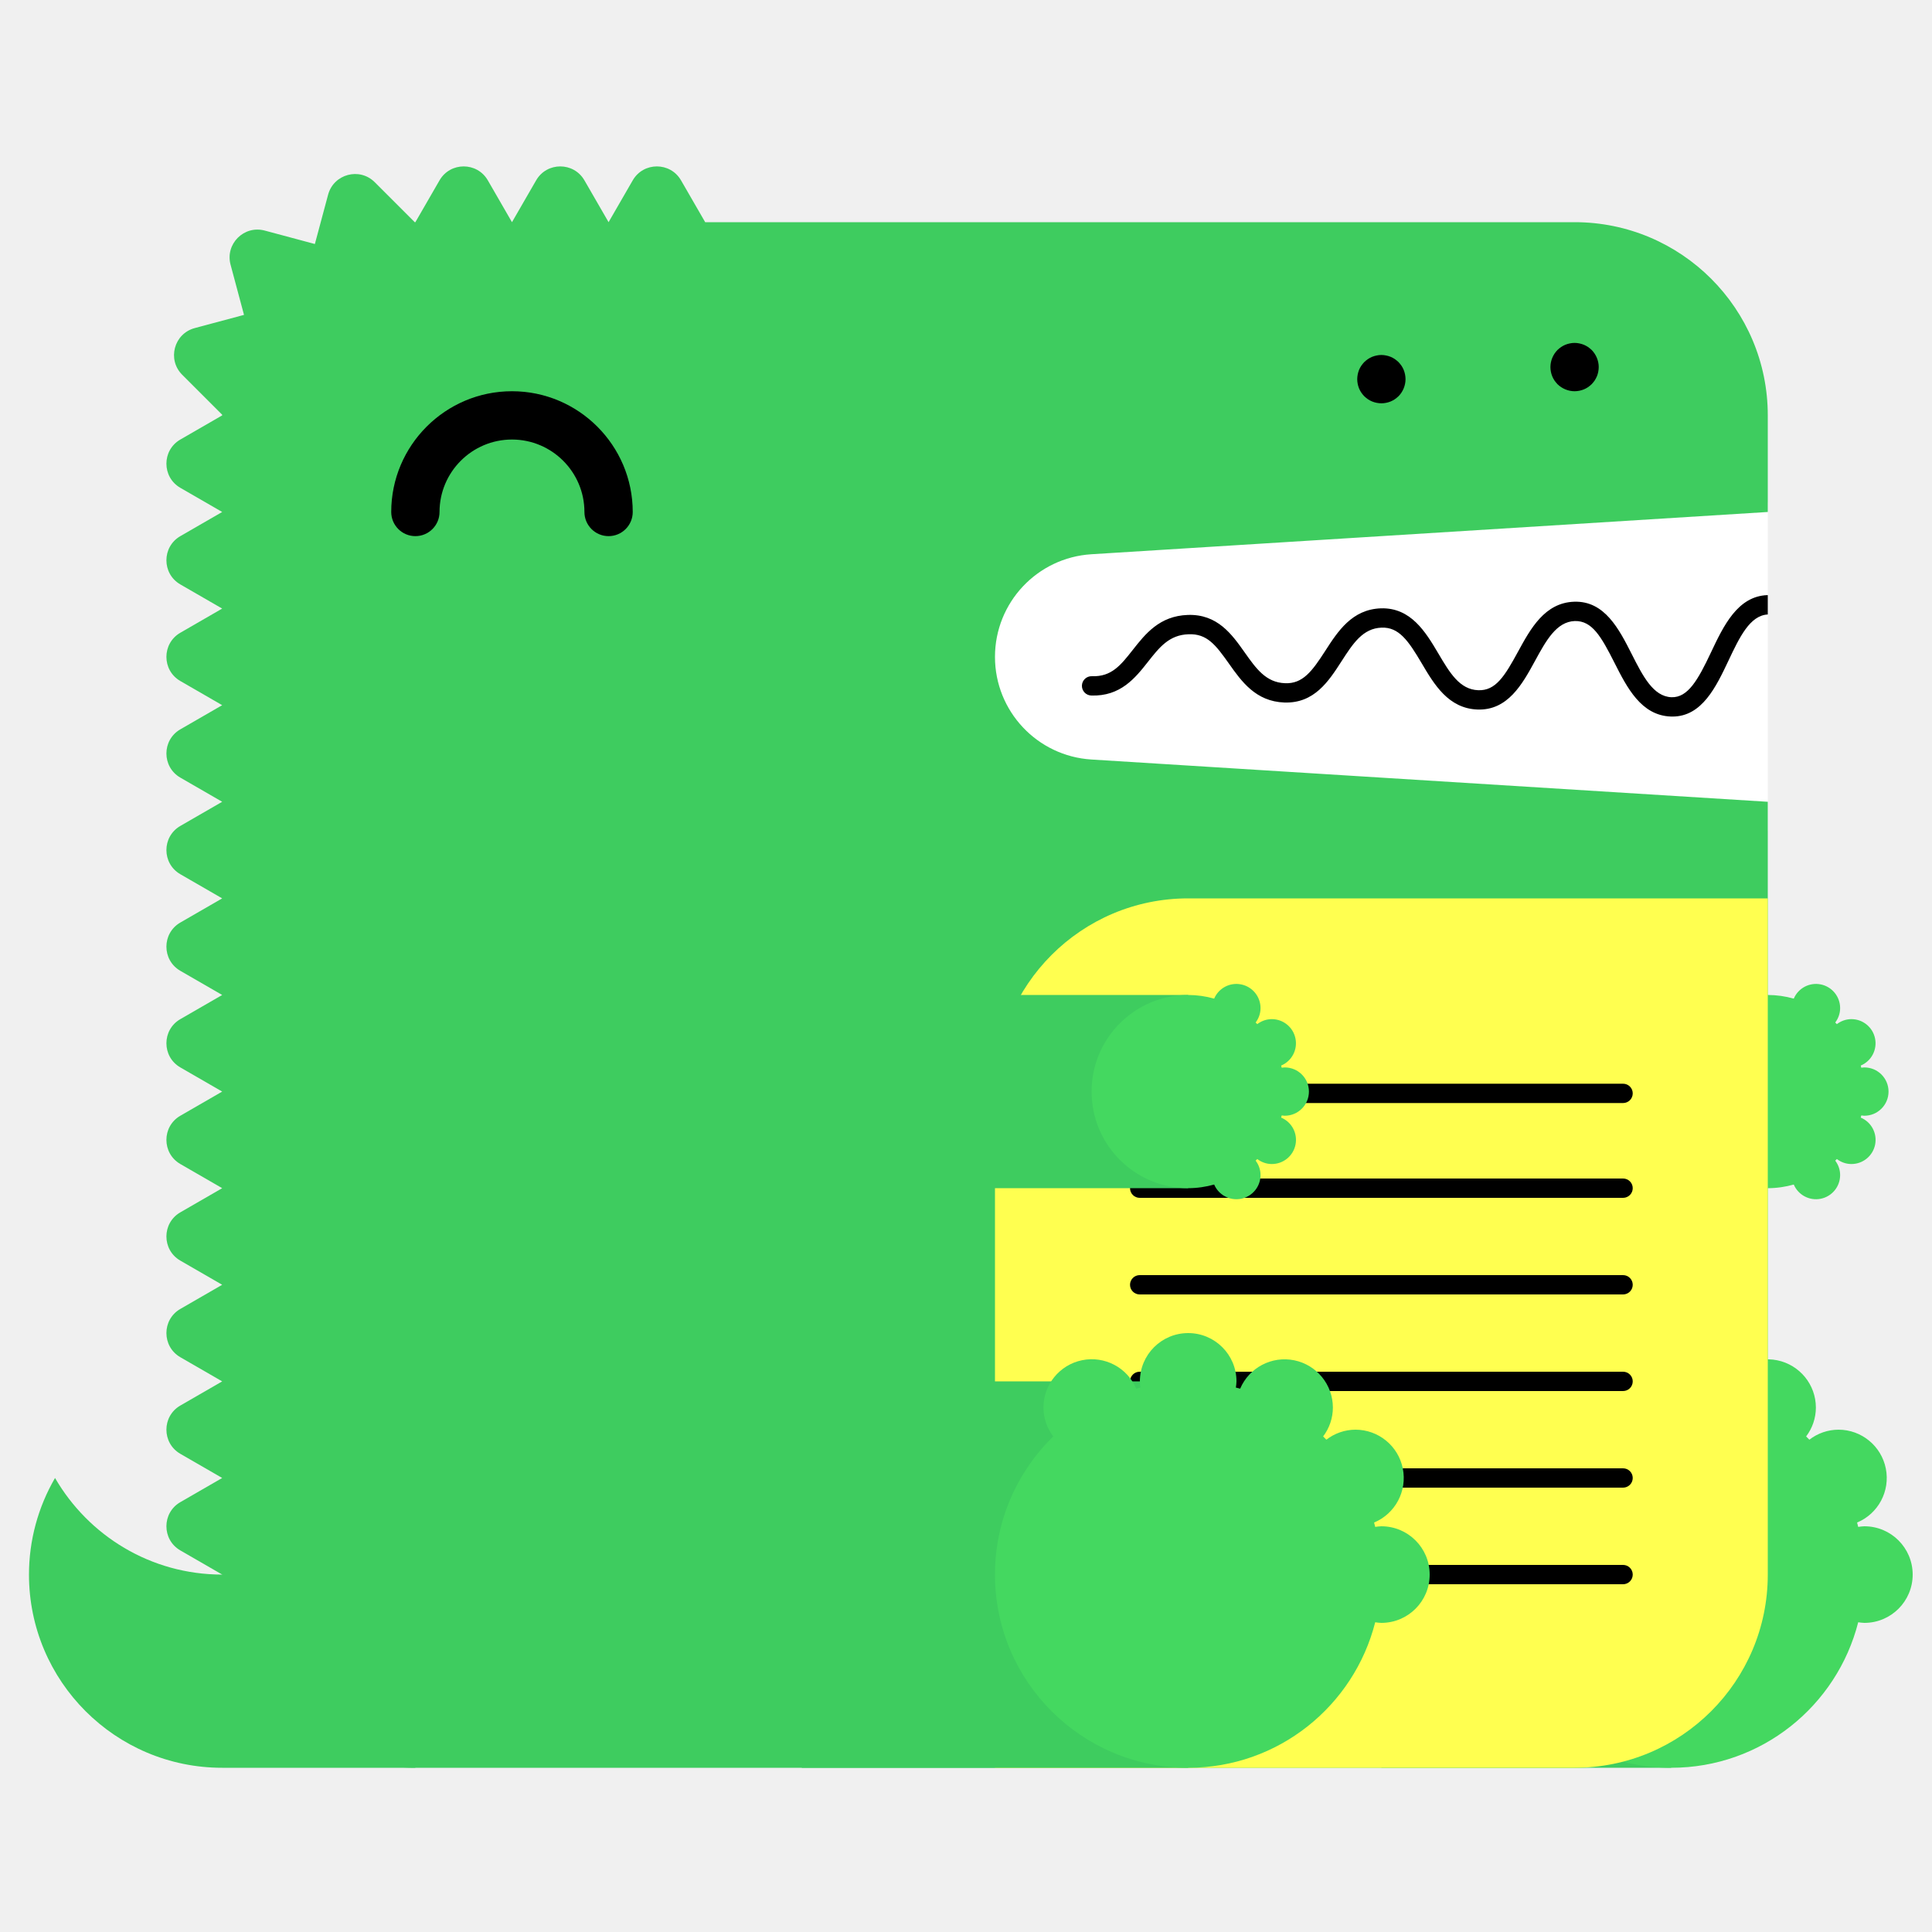
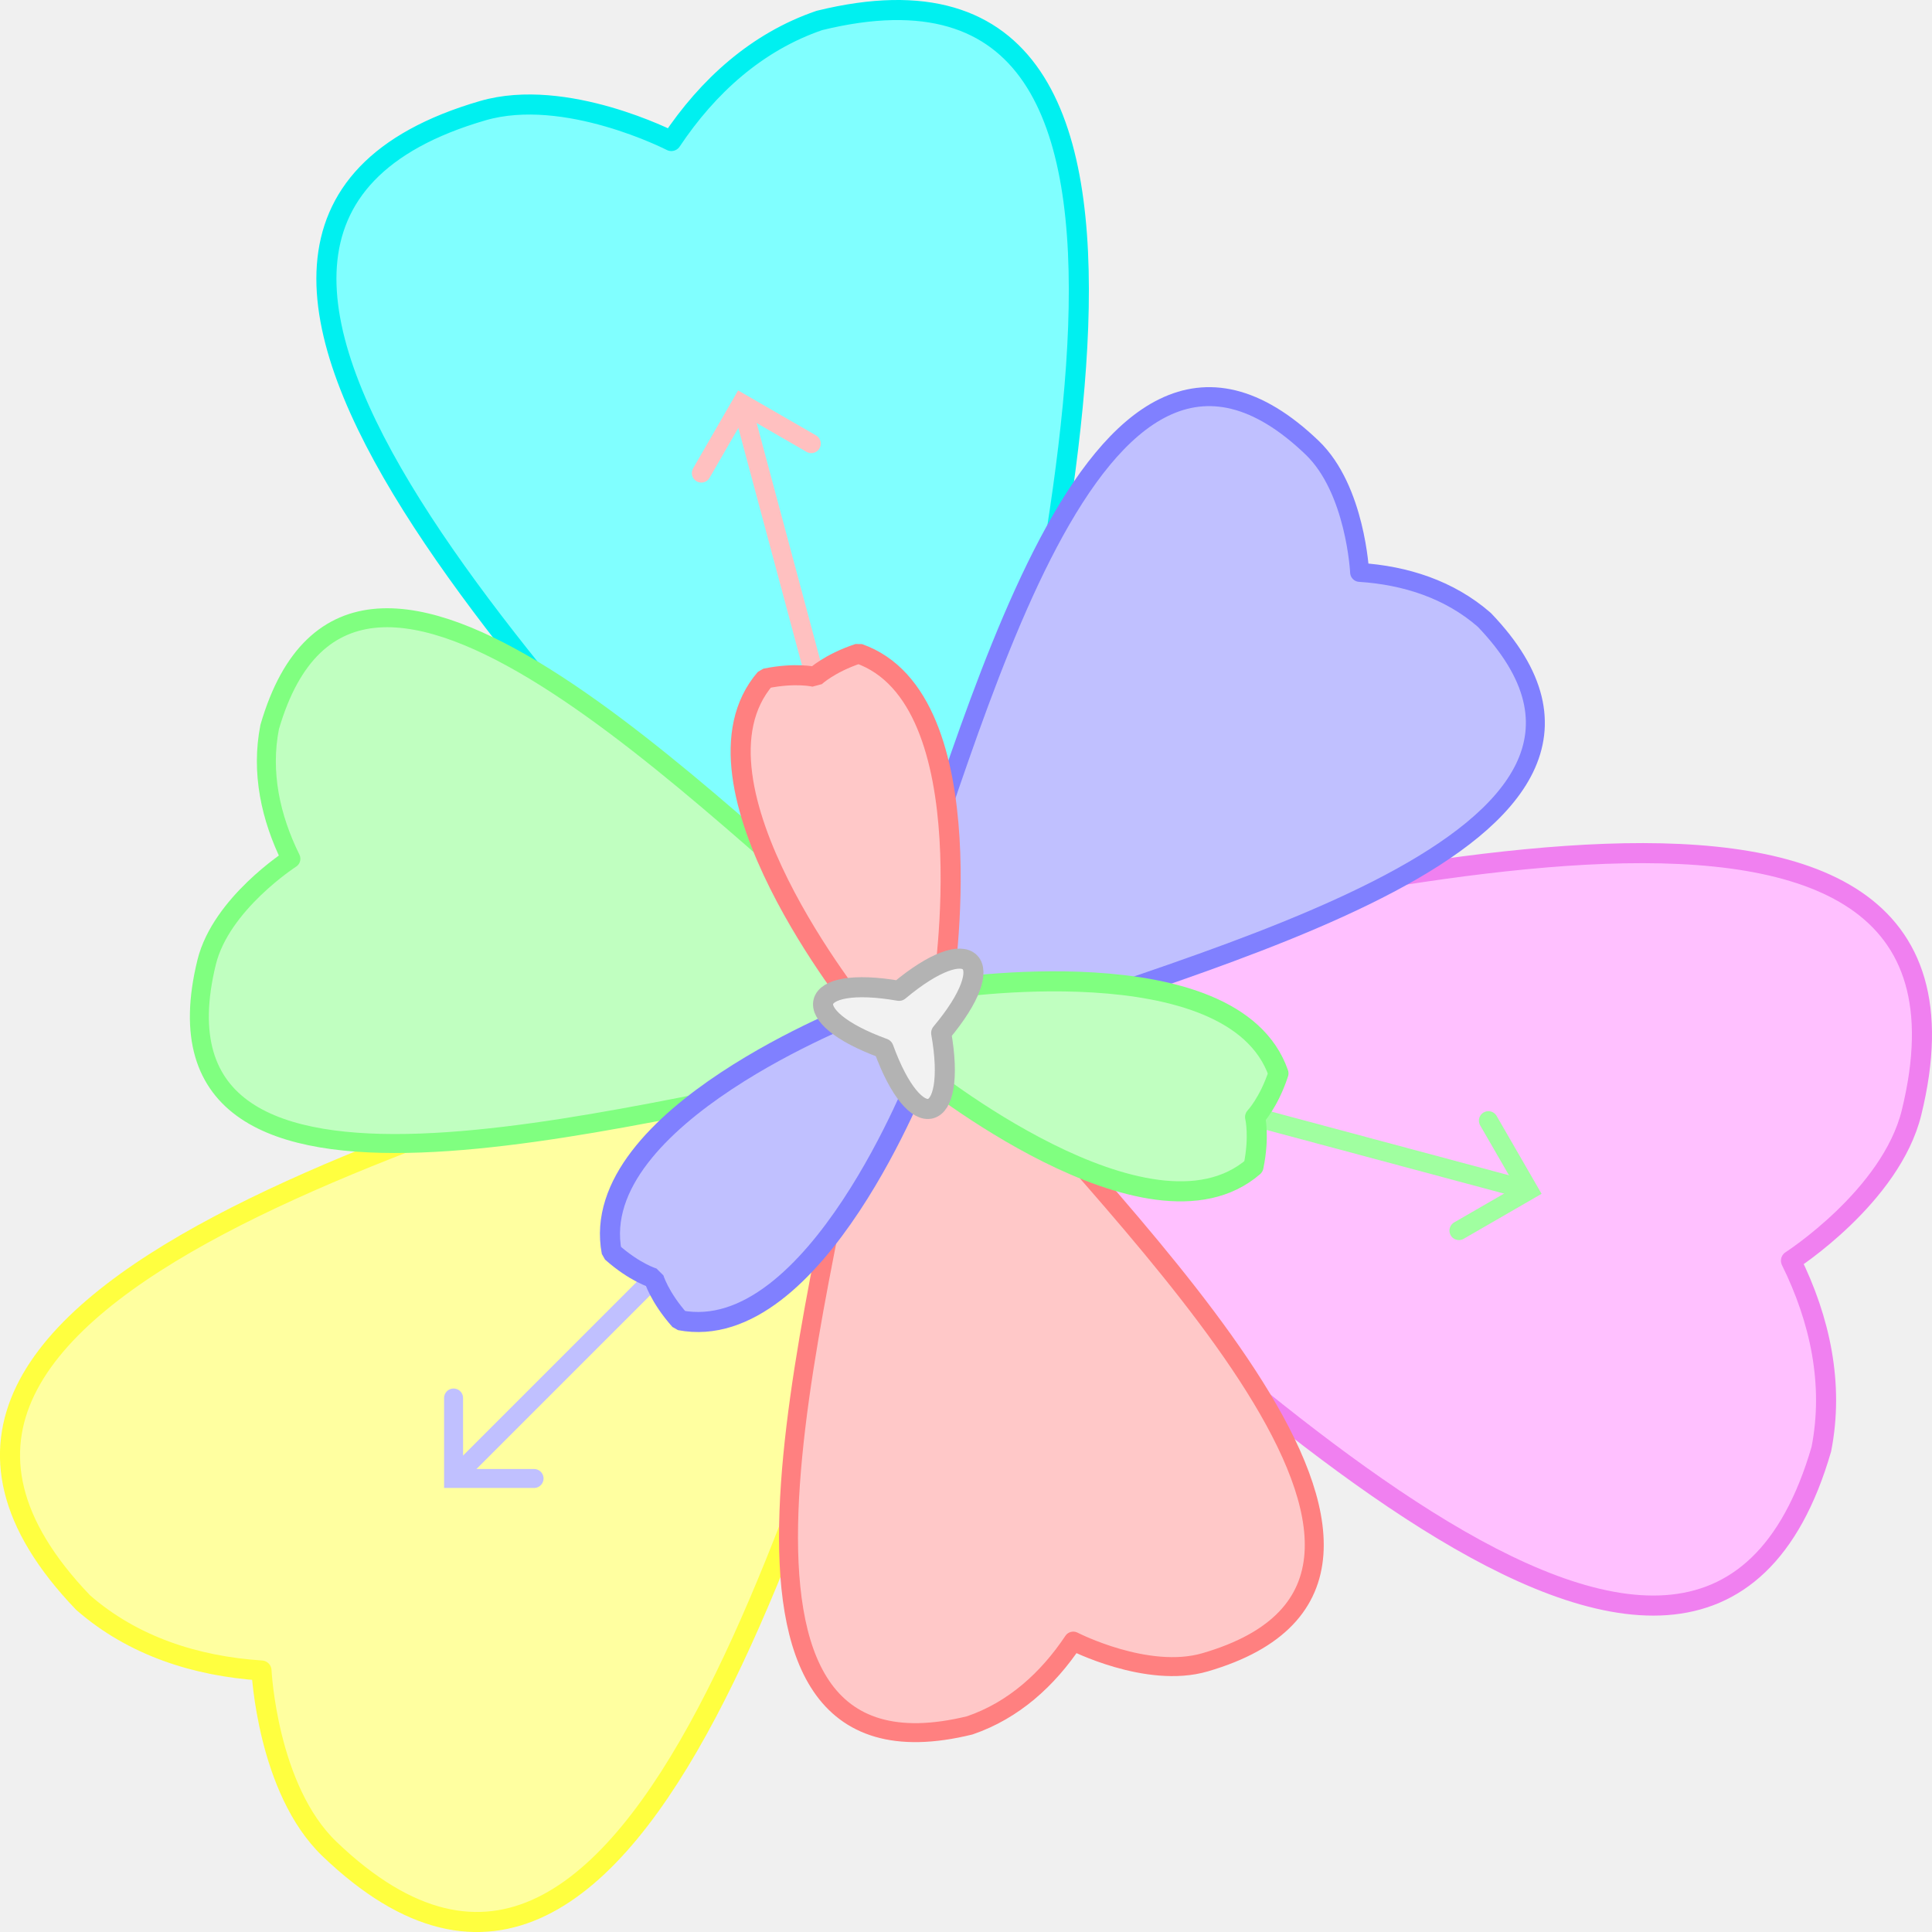
- <svg xmlns="http://www.w3.org/2000/svg" width="200" height="200" viewBox="0 0 200 200">
-   <g fill="none" fill-rule="evenodd">
-     <path fill="#FFF" d="M99 52h84v34H99z" />
-     <path d="M23 163c-7.398 0-13.843-4.027-17.303-10A19.886 19.886 0 0 0 3 163c0 11.046 8.954 20 20 20h20v-20H23z" fill="#3ECC5F" />
-     <path d="M112.98 57.376L183 53V43c0-11.046-8.954-20-20-20H73l-2.5-4.33c-1.112-1.925-3.889-1.925-5 0L63 23l-2.5-4.33c-1.111-1.925-3.889-1.925-5 0L53 23l-2.5-4.33c-1.111-1.925-3.889-1.925-5 0L43 23c-.022 0-.042.003-.065.003l-4.142-4.141c-1.57-1.571-4.252-.853-4.828 1.294l-1.369 5.104-5.192-1.392c-2.148-.575-4.111 1.389-3.535 3.536l1.39 5.193-5.102 1.367c-2.148.576-2.867 3.259-1.296 4.83l4.142 4.142c0 .021-.003.042-.003.064l-4.33 2.5c-1.925 1.111-1.925 3.889 0 5L23 53l-4.33 2.5c-1.925 1.111-1.925 3.889 0 5L23 63l-4.33 2.5c-1.925 1.111-1.925 3.889 0 5L23 73l-4.33 2.5c-1.925 1.111-1.925 3.889 0 5L23 83l-4.33 2.5c-1.925 1.111-1.925 3.889 0 5L23 93l-4.33 2.5c-1.925 1.111-1.925 3.889 0 5L23 103l-4.33 2.5c-1.925 1.111-1.925 3.889 0 5L23 113l-4.33 2.5c-1.925 1.111-1.925 3.889 0 5L23 123l-4.33 2.5c-1.925 1.111-1.925 3.889 0 5L23 133l-4.33 2.5c-1.925 1.111-1.925 3.889 0 5L23 143l-4.33 2.5c-1.925 1.111-1.925 3.889 0 5L23 153l-4.33 2.5c-1.925 1.111-1.925 3.889 0 5L23 163c0 11.046 8.954 20 20 20h120c11.046 0 20-8.954 20-20V83l-70.02-4.376A10.645 10.645 0 0 1 103 68c0-5.621 4.37-10.273 9.98-10.624" fill="#3ECC5F" />
-     <path fill="#3ECC5F" d="M143 183h30v-40h-30z" />
-     <path d="M193 158c-.219 0-.428.037-.639.064-.038-.15-.074-.301-.116-.451A5 5 0 0 0 190.32 148a4.96 4.96 0 0 0-3.016 1.036 26.531 26.531 0 0 0-.335-.336 4.955 4.955 0 0 0 1.011-2.987 5 5 0 0 0-9.599-1.959c-.148-.042-.297-.077-.445-.115.027-.211.064-.42.064-.639a5 5 0 0 0-5-5 5 5 0 0 0-5 5c0 .219.037.428.064.639-.148.038-.297.073-.445.115a4.998 4.998 0 0 0-9.599 1.959c0 1.125.384 2.151 1.011 2.987-3.717 3.632-6.031 8.693-6.031 14.3 0 11.046 8.954 20 20 20 9.339 0 17.16-6.41 19.361-15.064.211.027.42.064.639.064a5 5 0 0 0 5-5 5 5 0 0 0-5-5" fill="#44D860" />
-     <path fill="#3ECC5F" d="M153 123h30v-20h-30z" />
-     <path d="M193 115.5a2.5 2.5 0 1 0 0-5c-.109 0-.214.019-.319.032-.02-.075-.037-.15-.058-.225a2.501 2.501 0 0 0-.963-4.807c-.569 0-1.088.197-1.508.518a6.653 6.653 0 0 0-.168-.168c.314-.417.506-.931.506-1.494a2.5 2.5 0 0 0-4.8-.979A9.987 9.987 0 0 0 183 103c-5.522 0-10 4.478-10 10s4.478 10 10 10c.934 0 1.833-.138 2.69-.377a2.5 2.5 0 0 0 4.8-.979c0-.563-.192-1.077-.506-1.494.057-.055.113-.111.168-.168.42.321.939.518 1.508.518a2.5 2.5 0 0 0 .963-4.807c.021-.074.038-.15.058-.225.105.013.21.032.319.032" fill="#44D860" />
-     <path d="M63 55.5a2.5 2.5 0 0 1-2.5-2.5c0-4.136-3.364-7.5-7.5-7.5s-7.5 3.364-7.5 7.5a2.5 2.5 0 1 1-5 0c0-6.893 5.607-12.5 12.5-12.5S65.5 46.107 65.5 53a2.5 2.5 0 0 1-2.5 2.5" fill="#000" />
-     <path d="M103 183h60c11.046 0 20-8.954 20-20V93h-60c-11.046 0-20 8.954-20 20v70z" fill="#FFFF50" />
-     <path d="M168.02 124h-50.04a1 1 0 1 1 0-2h50.04a1 1 0 1 1 0 2m0 20h-50.04a1 1 0 1 1 0-2h50.04a1 1 0 1 1 0 2m0 20h-50.04a1 1 0 1 1 0-2h50.04a1 1 0 1 1 0 2m0-49.814h-50.04a1 1 0 1 1 0-2h50.04a1 1 0 1 1 0 2m0 19.814h-50.04a1 1 0 1 1 0-2h50.04a1 1 0 1 1 0 2m0 20h-50.04a1 1 0 1 1 0-2h50.04a1 1 0 1 1 0 2M183 61.611c-.012 0-.022-.006-.034-.005-3.09.105-4.552 3.196-5.842 5.923-1.346 2.85-2.387 4.703-4.093 4.647-1.889-.068-2.969-2.202-4.113-4.46-1.314-2.594-2.814-5.536-5.963-5.426-3.046.104-4.513 2.794-5.807 5.167-1.377 2.528-2.314 4.065-4.121 3.994-1.927-.07-2.951-1.805-4.136-3.813-1.321-2.236-2.848-4.75-5.936-4.664-2.994.103-4.465 2.385-5.763 4.4-1.373 2.13-2.335 3.428-4.165 3.351-1.973-.07-2.992-1.51-4.171-3.177-1.324-1.873-2.816-3.993-5.895-3.89-2.928.1-4.399 1.97-5.696 3.618-1.232 1.564-2.194 2.802-4.229 2.724a1 1 0 0 0-.072 2c3.017.101 4.545-1.8 5.872-3.487 1.177-1.496 2.193-2.787 4.193-2.855 1.926-.082 2.829 1.115 4.195 3.045 1.297 1.834 2.769 3.914 5.731 4.021 3.103.104 4.596-2.215 5.918-4.267 1.182-1.834 2.202-3.417 4.15-3.484 1.793-.067 2.769 1.35 4.145 3.681 1.297 2.197 2.766 4.686 5.787 4.796 3.125.108 4.634-2.62 5.949-5.035 1.139-2.088 2.214-4.06 4.119-4.126 1.793-.042 2.728 1.595 4.111 4.33 1.292 2.553 2.757 5.445 5.825 5.556l.169.003c3.064 0 4.518-3.075 5.805-5.794 1.139-2.41 2.217-4.68 4.067-4.773v-2z" fill="#000" />
-     <path fill="#3ECC5F" d="M83 183h40v-40H83z" />
-     <path d="M143 158c-.219 0-.428.037-.639.064-.038-.15-.074-.301-.116-.451A5 5 0 0 0 140.32 148a4.96 4.96 0 0 0-3.016 1.036 26.531 26.531 0 0 0-.335-.336 4.955 4.955 0 0 0 1.011-2.987 5 5 0 0 0-9.599-1.959c-.148-.042-.297-.077-.445-.115.027-.211.064-.42.064-.639a5 5 0 0 0-5-5 5 5 0 0 0-5 5c0 .219.037.428.064.639-.148.038-.297.073-.445.115a4.998 4.998 0 0 0-9.599 1.959c0 1.125.384 2.151 1.011 2.987-3.717 3.632-6.031 8.693-6.031 14.3 0 11.046 8.954 20 20 20 9.339 0 17.16-6.41 19.361-15.064.211.027.42.064.639.064a5 5 0 0 0 5-5 5 5 0 0 0-5-5" fill="#44D860" />
-     <path fill="#3ECC5F" d="M83 123h40v-20H83z" />
-     <path d="M133 115.5a2.5 2.5 0 1 0 0-5c-.109 0-.214.019-.319.032-.02-.075-.037-.15-.058-.225a2.501 2.501 0 0 0-.963-4.807c-.569 0-1.088.197-1.508.518a6.653 6.653 0 0 0-.168-.168c.314-.417.506-.931.506-1.494a2.5 2.5 0 0 0-4.8-.979A9.987 9.987 0 0 0 123 103c-5.522 0-10 4.478-10 10s4.478 10 10 10c.934 0 1.833-.138 2.69-.377a2.5 2.5 0 0 0 4.8-.979c0-.563-.192-1.077-.506-1.494.057-.055.113-.111.168-.168.42.321.939.518 1.508.518a2.5 2.5 0 0 0 .963-4.807c.021-.074.038-.15.058-.225.105.013.21.032.319.032" fill="#44D860" />
-     <path d="M143 41.75c-.16 0-.33-.02-.49-.05a2.52 2.52 0 0 1-.47-.14c-.15-.06-.29-.14-.431-.23-.13-.09-.259-.2-.38-.31-.109-.12-.219-.24-.309-.38s-.17-.28-.231-.43a2.619 2.619 0 0 1-.189-.96c0-.16.02-.33.05-.49.03-.16.08-.31.139-.47.061-.15.141-.29.231-.43.09-.13.2-.26.309-.38.121-.11.25-.22.38-.31.141-.09.281-.17.431-.23.149-.06.31-.11.47-.14.32-.07.65-.07.98 0 .159.03.32.08.47.14.149.06.29.14.43.23.13.09.259.2.38.31.11.12.22.25.31.38.09.14.17.28.23.43.06.16.11.31.14.47.029.16.05.33.05.49 0 .66-.271 1.31-.73 1.77-.121.11-.25.22-.38.31-.14.09-.281.17-.43.23a2.565 2.565 0 0 1-.96.19m20-1.25c-.66 0-1.3-.27-1.771-.73a3.802 3.802 0 0 1-.309-.38c-.09-.14-.17-.28-.231-.43a2.619 2.619 0 0 1-.189-.96c0-.66.27-1.3.729-1.77.121-.11.25-.22.38-.31.141-.09.281-.17.431-.23.149-.06.31-.11.47-.14.32-.07.66-.07.98 0 .159.03.32.08.47.14.149.06.29.14.43.23.13.09.259.2.38.31.459.47.73 1.11.73 1.77 0 .16-.021.33-.05.49-.03.16-.08.32-.14.47-.07.15-.14.29-.23.43-.09.13-.2.26-.31.38-.121.11-.25.22-.38.31-.14.09-.281.17-.43.23a2.565 2.565 0 0 1-.96.19" fill="#000" />
+ <svg xmlns="http://www.w3.org/2000/svg" width="384.937" height="384.937" viewBox="0 0 101.848 101.848" version="1.1" id="svg1">
+   <defs id="defs1">
+     <marker style="overflow:visible" id="ArrowWideRounded" refX="0" refY="0" orient="auto-start-reverse" markerWidth="1" markerHeight="1" viewBox="0 0 1 1" preserveAspectRatio="xMidYMid">
+       <path style="fill:none;stroke:context-stroke;stroke-width:1;stroke-linecap:round" d="M 3,-3 0,0 3,3" transform="rotate(180,0.125,0)" id="path20" />
+     </marker>
+     <marker style="overflow:visible" id="ArrowWideRounded-2" refX="0" refY="0" orient="auto-start-reverse" markerWidth="1" markerHeight="1" viewBox="0 0 1 1" preserveAspectRatio="xMidYMid">
+       <path style="fill:none;stroke:context-stroke;stroke-width:1;stroke-linecap:round" d="M 3,-3 0,0 3,3" transform="rotate(180,0.125,0)" id="path20-5" />
+     </marker>
+     <marker style="overflow:visible" id="ArrowWideRounded-2-5" refX="0" refY="0" orient="auto-start-reverse" markerWidth="1" markerHeight="1" viewBox="0 0 1 1" preserveAspectRatio="xMidYMid">
+       <path style="fill:none;stroke:context-stroke;stroke-width:1;stroke-linecap:round" d="M 3,-3 0,0 3,3" transform="rotate(180,0.125,0)" id="path20-5-4" />
+     </marker>
+   </defs>
+   <g id="layer1" transform="translate(-26.3955,-34.88414)">
+     <g id="g4" style="display:inline" transform="rotate(-135,73.67298,89.19043)">
+       <path id="path2" style="fill:#80ffff;fill-opacity:1;stroke:#00f0f0;stroke-width:1.058;stroke-linecap:round;stroke-linejoin:round;stroke-dasharray:none;stroke-opacity:1" d="m 77.983,87.235 c 17.157,1.803 56.588,0.439 45.399,20.797 -2.19,3.986 -8.159,5.896 -8.159,5.896 0.678,3.4 0.511,6.88 -1.026,10.014 -12.036,19.869 -30.57,-14.961 -40.71,-28.918 l 2e-6,-5.192 z" />
+       <path id="path2-8" style="fill:#ffc0ff;fill-opacity:1;stroke:#f080f0;stroke-width:1.058;stroke-linecap:round;stroke-linejoin:round;stroke-dasharray:none;stroke-opacity:1" d="m 68.99,87.235 c -17.157,1.803 -56.588,0.439 -45.399,20.797 1.945,2.898 4.876,4.783 8.159,5.896 0,0 -1.33,6.124 1.026,10.014 12.036,19.869 30.57,-14.961 40.71,-28.918 l 2e-6,-5.192 z" />
+       <path id="path2-9" style="fill:#ffffa0;fill-opacity:1;stroke:#ffff40;stroke-width:1.058;stroke-linecap:round;stroke-linejoin:round;stroke-dasharray:none;stroke-opacity:1" d="M 68.99,87.235 C 61.972,71.475 41.076,38.009 64.301,37.52 c 4.547,-0.096 9.185,4.118 9.185,4.118 2.605,-2.287 5.703,-3.883 9.185,-4.118 23.225,0.489 2.329,33.955 -4.689,49.715 l -4.497,2.596 z" />
+       <g id="g12" style="display:none">
+         <path id="path8-6" style="font-variation-settings:normal;display:none;fill:#8080ff;fill-opacity:1;stroke:none;stroke-width:1.953;stroke-linecap:round;stroke-linejoin:round;stroke-miterlimit:4;stroke-dasharray:none;stroke-dashoffset:0;stroke-opacity:1" d="M 45.726,105.858 C 46.489,101.11 52.752,97.072 73.486,89.831 56.848,104.167 50.219,107.572 45.726,105.858 Z" />
+         <path id="path8-6-6" style="font-variation-settings:normal;display:none;fill:#ff8080;fill-opacity:1;stroke:none;stroke-width:1.953;stroke-linecap:round;stroke-linejoin:round;stroke-miterlimit:4;stroke-dasharray:none;stroke-dashoffset:0;stroke-opacity:1" d="m 73.486,57.777 c 3.731,3.034 4.096,10.478 -10e-7,32.055 -4.096,-21.577 -3.731,-29.02 10e-7,-32.055 z" />
+         <path id="path8-6-6-4" style="font-variation-settings:normal;display:none;fill:#80ff8f;fill-opacity:1;stroke:none;stroke-width:1.953;stroke-linecap:round;stroke-linejoin:round;stroke-miterlimit:4;stroke-dasharray:none;stroke-dashoffset:0;stroke-opacity:1" d="m 101.246,105.858 c -4.493,1.714 -11.122,-1.691 -27.76,-16.027 20.734,7.241 26.997,11.279 27.76,16.027 z" />
+       </g>
+       <g id="g19" style="display:none;stroke:#fff00f;stroke-opacity:1">
+         <g id="g11" transform="translate(2.492031,-1.438755)" style="stroke:#fff40f;stroke-opacity:1">
+           <path style="font-variation-settings:normal;opacity:1;fill:none;fill-opacity:1;stroke:#fff40f;stroke-width:1;stroke-linecap:round;stroke-linejoin:round;stroke-miterlimit:4;stroke-dasharray:none;stroke-dashoffset:0;stroke-opacity:1" d="m 70.994,76.753 c 0,0 0.988,-13.657 -1.725,-11.038" id="path8" />
+           <path style="font-variation-settings:normal;opacity:1;fill:none;fill-opacity:1;stroke:#fff40f;stroke-width:1;stroke-linecap:round;stroke-linejoin:round;stroke-miterlimit:4;stroke-dasharray:none;stroke-dashoffset:0;stroke-opacity:1" d="m 70.994,76.753 c 0,0 -0.836,-17.188 1.877,-13.996" id="path9" />
+           <path style="font-variation-settings:normal;opacity:1;fill:none;fill-opacity:1;stroke:#fff40f;stroke-width:1;stroke-linecap:round;stroke-linejoin:round;stroke-miterlimit:4;stroke-dasharray:none;stroke-dashoffset:0;stroke-opacity:1" d="m 69.682,59.409 c 2.186,-0.425 1.312,17.344 1.312,17.344 5e-6,-11.179 -0.622,-18.929 1.486,-19.385" id="path10" />
+           <path style="font-variation-settings:normal;opacity:1;fill:none;fill-opacity:1;stroke:#fff40f;stroke-width:1;stroke-linecap:round;stroke-linejoin:round;stroke-miterlimit:4;stroke-dasharray:none;stroke-dashoffset:0;stroke-opacity:1" d="m 69.457,70.018 c 2.432,-1.212 1.538,3.657 1.538,15.299 m 6e-6,5.953 C 71.027,80.356 70.236,64.873 72.746,67.586" id="path11" />
+         </g>
+         <g id="g11-1" transform="rotate(120,72.65553,91.26997)" style="display:inline;stroke:#00f0f0;stroke-opacity:1">
+           <path style="font-variation-settings:normal;opacity:1;fill:none;fill-opacity:1;stroke:#00f0f0;stroke-width:1;stroke-linecap:round;stroke-linejoin:round;stroke-miterlimit:4;stroke-dasharray:none;stroke-dashoffset:0;stroke-opacity:1" d="m 70.994,76.753 c 0,0 0.988,-13.657 -1.725,-11.038" id="path8-9" />
+           <path style="font-variation-settings:normal;opacity:1;fill:none;fill-opacity:1;stroke:#00f0f0;stroke-width:1;stroke-linecap:round;stroke-linejoin:round;stroke-miterlimit:4;stroke-dasharray:none;stroke-dashoffset:0;stroke-opacity:1" d="m 70.994,76.753 c 0,0 -0.836,-17.188 1.877,-13.996" id="path9-3" />
+           <path style="font-variation-settings:normal;opacity:1;fill:none;fill-opacity:1;stroke:#00f0f0;stroke-width:1;stroke-linecap:round;stroke-linejoin:round;stroke-miterlimit:4;stroke-dasharray:none;stroke-dashoffset:0;stroke-opacity:1" d="m 69.682,59.409 c 2.186,-0.425 1.312,17.344 1.312,17.344 5e-6,-11.179 -0.622,-18.929 1.486,-19.385" id="path10-7" />
+           <path style="font-variation-settings:normal;opacity:1;fill:none;fill-opacity:1;stroke:#00f0f0;stroke-width:1;stroke-linecap:round;stroke-linejoin:round;stroke-miterlimit:4;stroke-dasharray:none;stroke-dashoffset:0;stroke-opacity:1" d="m 69.457,70.018 c 2.432,-1.212 1.538,3.657 1.538,15.299 m 6e-6,5.953 C 71.027,80.356 70.236,64.873 72.746,67.586" id="path11-0" />
+         </g>
+         <g id="g11-2" transform="rotate(-120,71.82487,89.83119)" style="display:inline;stroke:#f080f0;stroke-opacity:1">
+           <path style="font-variation-settings:normal;opacity:1;fill:none;fill-opacity:1;stroke:#f080f0;stroke-width:1;stroke-linecap:round;stroke-linejoin:round;stroke-miterlimit:4;stroke-dasharray:none;stroke-dashoffset:0;stroke-opacity:1" d="m 70.994,76.753 c 0,0 0.988,-13.657 -1.725,-11.038" id="path8-0" />
+           <path style="font-variation-settings:normal;opacity:1;fill:none;fill-opacity:1;stroke:#f080f0;stroke-width:1;stroke-linecap:round;stroke-linejoin:round;stroke-miterlimit:4;stroke-dasharray:none;stroke-dashoffset:0;stroke-opacity:1" d="m 70.994,76.753 c 0,0 -0.836,-17.188 1.877,-13.996" id="path9-8" />
+           <path style="font-variation-settings:normal;opacity:1;fill:none;fill-opacity:1;stroke:#f080f0;stroke-width:1;stroke-linecap:round;stroke-linejoin:round;stroke-miterlimit:4;stroke-dasharray:none;stroke-dashoffset:0;stroke-opacity:1" d="m 69.682,59.409 c 2.186,-0.425 1.312,17.344 1.312,17.344 5e-6,-11.179 -0.622,-18.929 1.486,-19.385" id="path10-0" />
+           <path style="font-variation-settings:normal;opacity:1;fill:none;fill-opacity:1;stroke:#f080f0;stroke-width:1;stroke-linecap:round;stroke-linejoin:round;stroke-miterlimit:4;stroke-dasharray:none;stroke-dashoffset:0;stroke-opacity:1" d="m 69.457,70.018 c 2.432,-1.212 1.538,3.657 1.538,15.299 m 6e-6,5.953 C 71.027,80.356 70.236,64.873 72.746,67.586" id="path11-2" />
+         </g>
+       </g>
+       <g id="g21" transform="translate(2.492031,-1.438755)">
+         <path style="font-variation-settings:normal;opacity:1;fill:none;fill-opacity:1;stroke:#c0c0ff;stroke-width:1;stroke-linecap:round;stroke-linejoin:round;stroke-miterlimit:4;stroke-dasharray:none;stroke-dashoffset:0;stroke-opacity:1;marker-end:url(#ArrowWideRounded)" d="m 70.994,91.27 -0.002,-33.625" id="path19" />
+         <path style="font-variation-settings:normal;fill:none;fill-opacity:1;stroke:#ffc0c0;stroke-width:1;stroke-linecap:round;stroke-linejoin:round;stroke-miterlimit:4;stroke-dasharray:none;stroke-dashoffset:0;stroke-opacity:1;marker-end:url(#ArrowWideRounded-2)" d="M 70.994,91.27 100.115,108.081" id="path19-3" />
+         <path style="font-variation-settings:normal;fill:none;fill-opacity:1;stroke:#a0ffa0;stroke-width:1;stroke-linecap:round;stroke-linejoin:round;stroke-miterlimit:4;stroke-dasharray:none;stroke-dashoffset:0;stroke-opacity:1;marker-end:url(#ArrowWideRounded-2-5)" d="M 70.994,91.27 41.875,108.084" id="path19-3-7" />
+       </g>
+     </g>
+     <g id="g6" transform="rotate(-135,73.67298,89.19043)" style="display:inline">
+       <path id="path2-1" style="font-variation-settings:normal;display:inline;opacity:1;vector-effect:none;fill:#c0ffc0;fill-opacity:1;stroke:#80ff80;stroke-width:1;stroke-linecap:round;stroke-linejoin:round;stroke-miterlimit:4;stroke-dasharray:none;stroke-dashoffset:0;stroke-opacity:1;-inkscape-stroke:none;stop-color:#000000;stop-opacity:1" d="m 73.486,86.203 c 7.085,-9.753 20.036,-34.09 28.447,-20.207 1.646,2.718 0.717,6.997 0.717,6.997 2.294,0.777 4.342,2.095 5.701,4.12 7.818,14.225 -19.734,13.272 -31.723,14.532 l -3.142,-1.814 z" />
+       <path id="path2-1-6" style="font-variation-settings:normal;display:inline;opacity:1;vector-effect:none;fill:#ffc8c8;fill-opacity:1;stroke:#ff8080;stroke-width:1;stroke-linecap:round;stroke-linejoin:round;stroke-miterlimit:4;stroke-dasharray:none;stroke-dashoffset:0;stroke-opacity:1;-inkscape-stroke:none;stop-color:#000000;stop-opacity:1" d="M 70.344,91.645 C 58.355,90.386 30.803,91.338 38.621,77.113 c 1.531,-2.785 5.701,-4.12 5.701,-4.12 -0.474,-2.376 -0.357,-4.808 0.717,-6.997 8.41,-13.883 21.361,10.454 28.447,20.207 l -5e-6,3.628 z" />
+       <path id="path2-1-6-4" style="font-variation-settings:normal;display:inline;vector-effect:none;fill:#c0c0ff;fill-opacity:1;stroke:#8080ff;stroke-width:1;stroke-linecap:round;stroke-linejoin:round;stroke-miterlimit:4;stroke-dasharray:none;stroke-dashoffset:0;stroke-opacity:1;-inkscape-stroke:none;stop-color:#000000" d="m 76.628,91.645 c 4.904,11.013 19.505,34.397 3.276,34.739 -3.177,0.067 -6.418,-2.878 -6.418,-2.878 -1.82,1.598 -3.985,2.713 -6.418,2.878 -16.229,-0.342 -1.627,-23.726 3.276,-34.739 l 3.142,-1.814 z" />
+     </g>
+     <g id="g7" style="display:inline">
+       <path id="path6-8" style="font-variation-settings:normal;display:inline;fill:#c0c0ff;fill-opacity:1;stroke:#8080ff;stroke-width:1.058;stroke-linecap:round;stroke-linejoin:bevel;stroke-miterlimit:4;stroke-dasharray:none;stroke-dashoffset:0;stroke-opacity:1" d="m 71.75,88.197 c 0,0 -14.471,5.55 -13.109,12.691 1.231,1.095 2.219,1.378 2.219,1.378 v 0 c 0,0 0.284,0.988 1.378,2.219 7.141,1.363 12.691,-13.109 12.691,-13.109 z" />
+       <path id="path6-8-0" style="font-variation-settings:normal;display:inline;fill:#ffc8c8;fill-opacity:1;stroke:#ff8080;stroke-width:1.058;stroke-linecap:round;stroke-linejoin:bevel;stroke-miterlimit:4;stroke-dasharray:none;stroke-dashoffset:0;stroke-opacity:1" d="m 76.094,87.034 c 0,0 2.429,-15.307 -4.436,-17.698 -1.564,0.519 -2.303,1.232 -2.303,1.232 v 0 c 0,0 -0.997,-0.248 -2.611,0.084 -4.75,5.503 5.007,17.545 5.007,17.545 z" />
+       <path id="path6-8-0-1" style="font-variation-settings:normal;display:inline;fill:#c0ffc0;fill-opacity:1;stroke:#80ff80;stroke-width:1.058;stroke-linecap:round;stroke-linejoin:round;stroke-miterlimit:4;stroke-dasharray:none;stroke-dashoffset:0;stroke-opacity:1" d="m 74.93,91.377 c 0,0 12.042,9.757 17.545,5.007 0.333,-1.613 0.084,-2.611 0.084,-2.611 v 0 c 0,0 0.714,-0.74 1.232,-2.303 -2.391,-6.866 -17.698,-4.436 -17.698,-4.436 z" />
+       <path style="font-variation-settings:normal;fill:#f2f2f2;fill-opacity:1;stroke:#b3b3b3;stroke-width:1.058;stroke-linecap:round;stroke-linejoin:round;stroke-miterlimit:4;stroke-dasharray:none;stroke-dashoffset:0;stroke-opacity:1" d="m 73.789,87.117 c 3.803,-3.18 5.41,-1.579 2.222,2.222 0.861,4.886 -1.338,5.475 -3.035,0.813 -4.662,-1.697 -4.07,-3.887 0.813,-3.035 z" id="path7" />
+     </g>
+     <circle style="font-variation-settings:normal;display:none;opacity:1;fill:none;fill-opacity:1;stroke:#c0c0ff;stroke-width:1;stroke-linecap:round;stroke-linejoin:round;stroke-miterlimit:4;stroke-dasharray:none;stroke-dashoffset:0;stroke-opacity:1" id="path21" cx="-70.992" cy="-91.295" transform="scale(-1)" r="33.65" />
+     <text xml:space="preserve" style="font-style:normal;font-variant:normal;font-weight:normal;font-stretch:normal;font-size:8.467px;font-family:unscii;-inkscape-font-specification:unscii;display:none;opacity:1;fill:#008000;fill-opacity:1;stroke:none;stroke-width:1;stroke-linecap:round;stroke-linejoin:round;stroke-miterlimit:4;stroke-dasharray:none;stroke-dashoffset:0;stroke-opacity:1" x="14.094" y="-28.955" id="text22" transform="translate(-2.492031,1.438755)">
+       <tspan id="tspan22" style="font-style:normal;font-variant:normal;font-weight:normal;font-stretch:normal;font-family:unscii;-inkscape-font-specification:unscii;fill:#008000;stroke:none;stroke-width:1" x="0" y="0">By pertaz,</tspan>
+       <tspan style="font-style:normal;font-variant:normal;font-weight:normal;font-stretch:normal;font-family:unscii;-inkscape-font-specification:unscii;fill:#008000;stroke:none;stroke-width:1" x="0" y="0" id="tspan23">under liense CC By 4.0.</tspan>
+       <tspan style="font-style:normal;font-variant:normal;font-weight:normal;font-stretch:normal;font-family:unscii;-inkscape-font-specification:unscii;fill:#008000;stroke:none;stroke-width:1" x="0" y="0" id="tspan24">https://creativecommons.org/licenses/by/4.0/</tspan>
+     </text>
  </g>
</svg>
